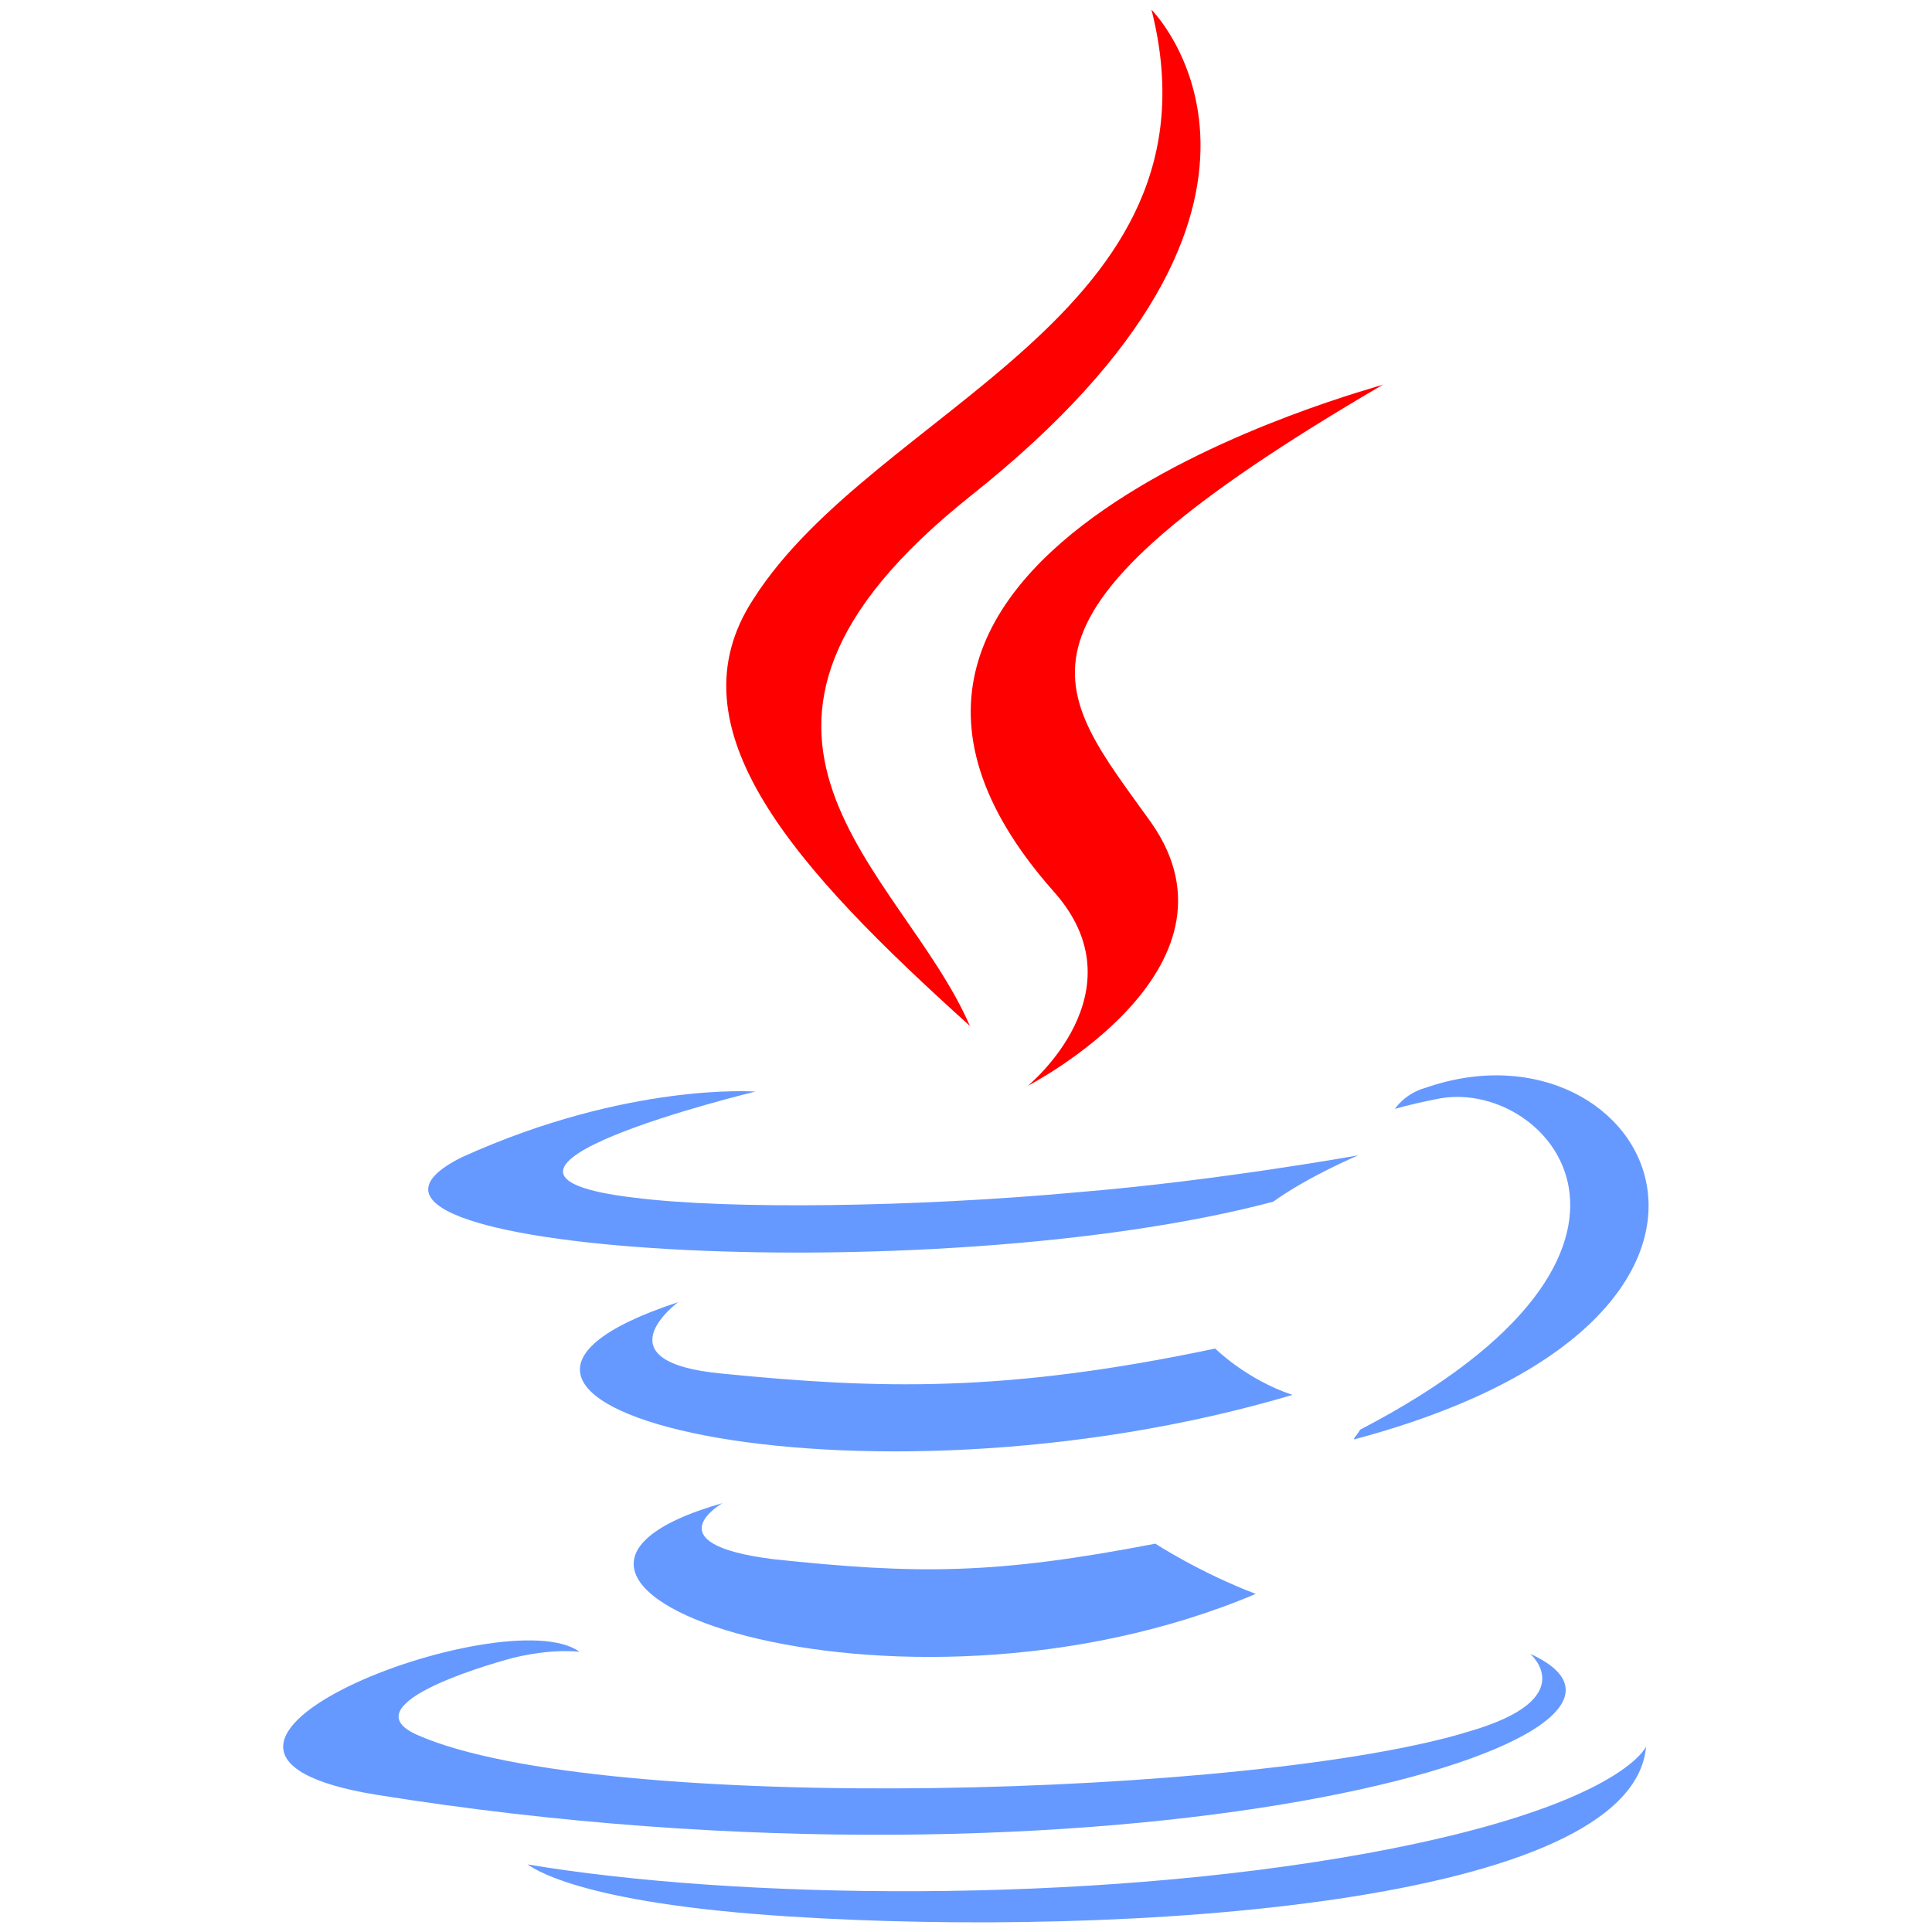
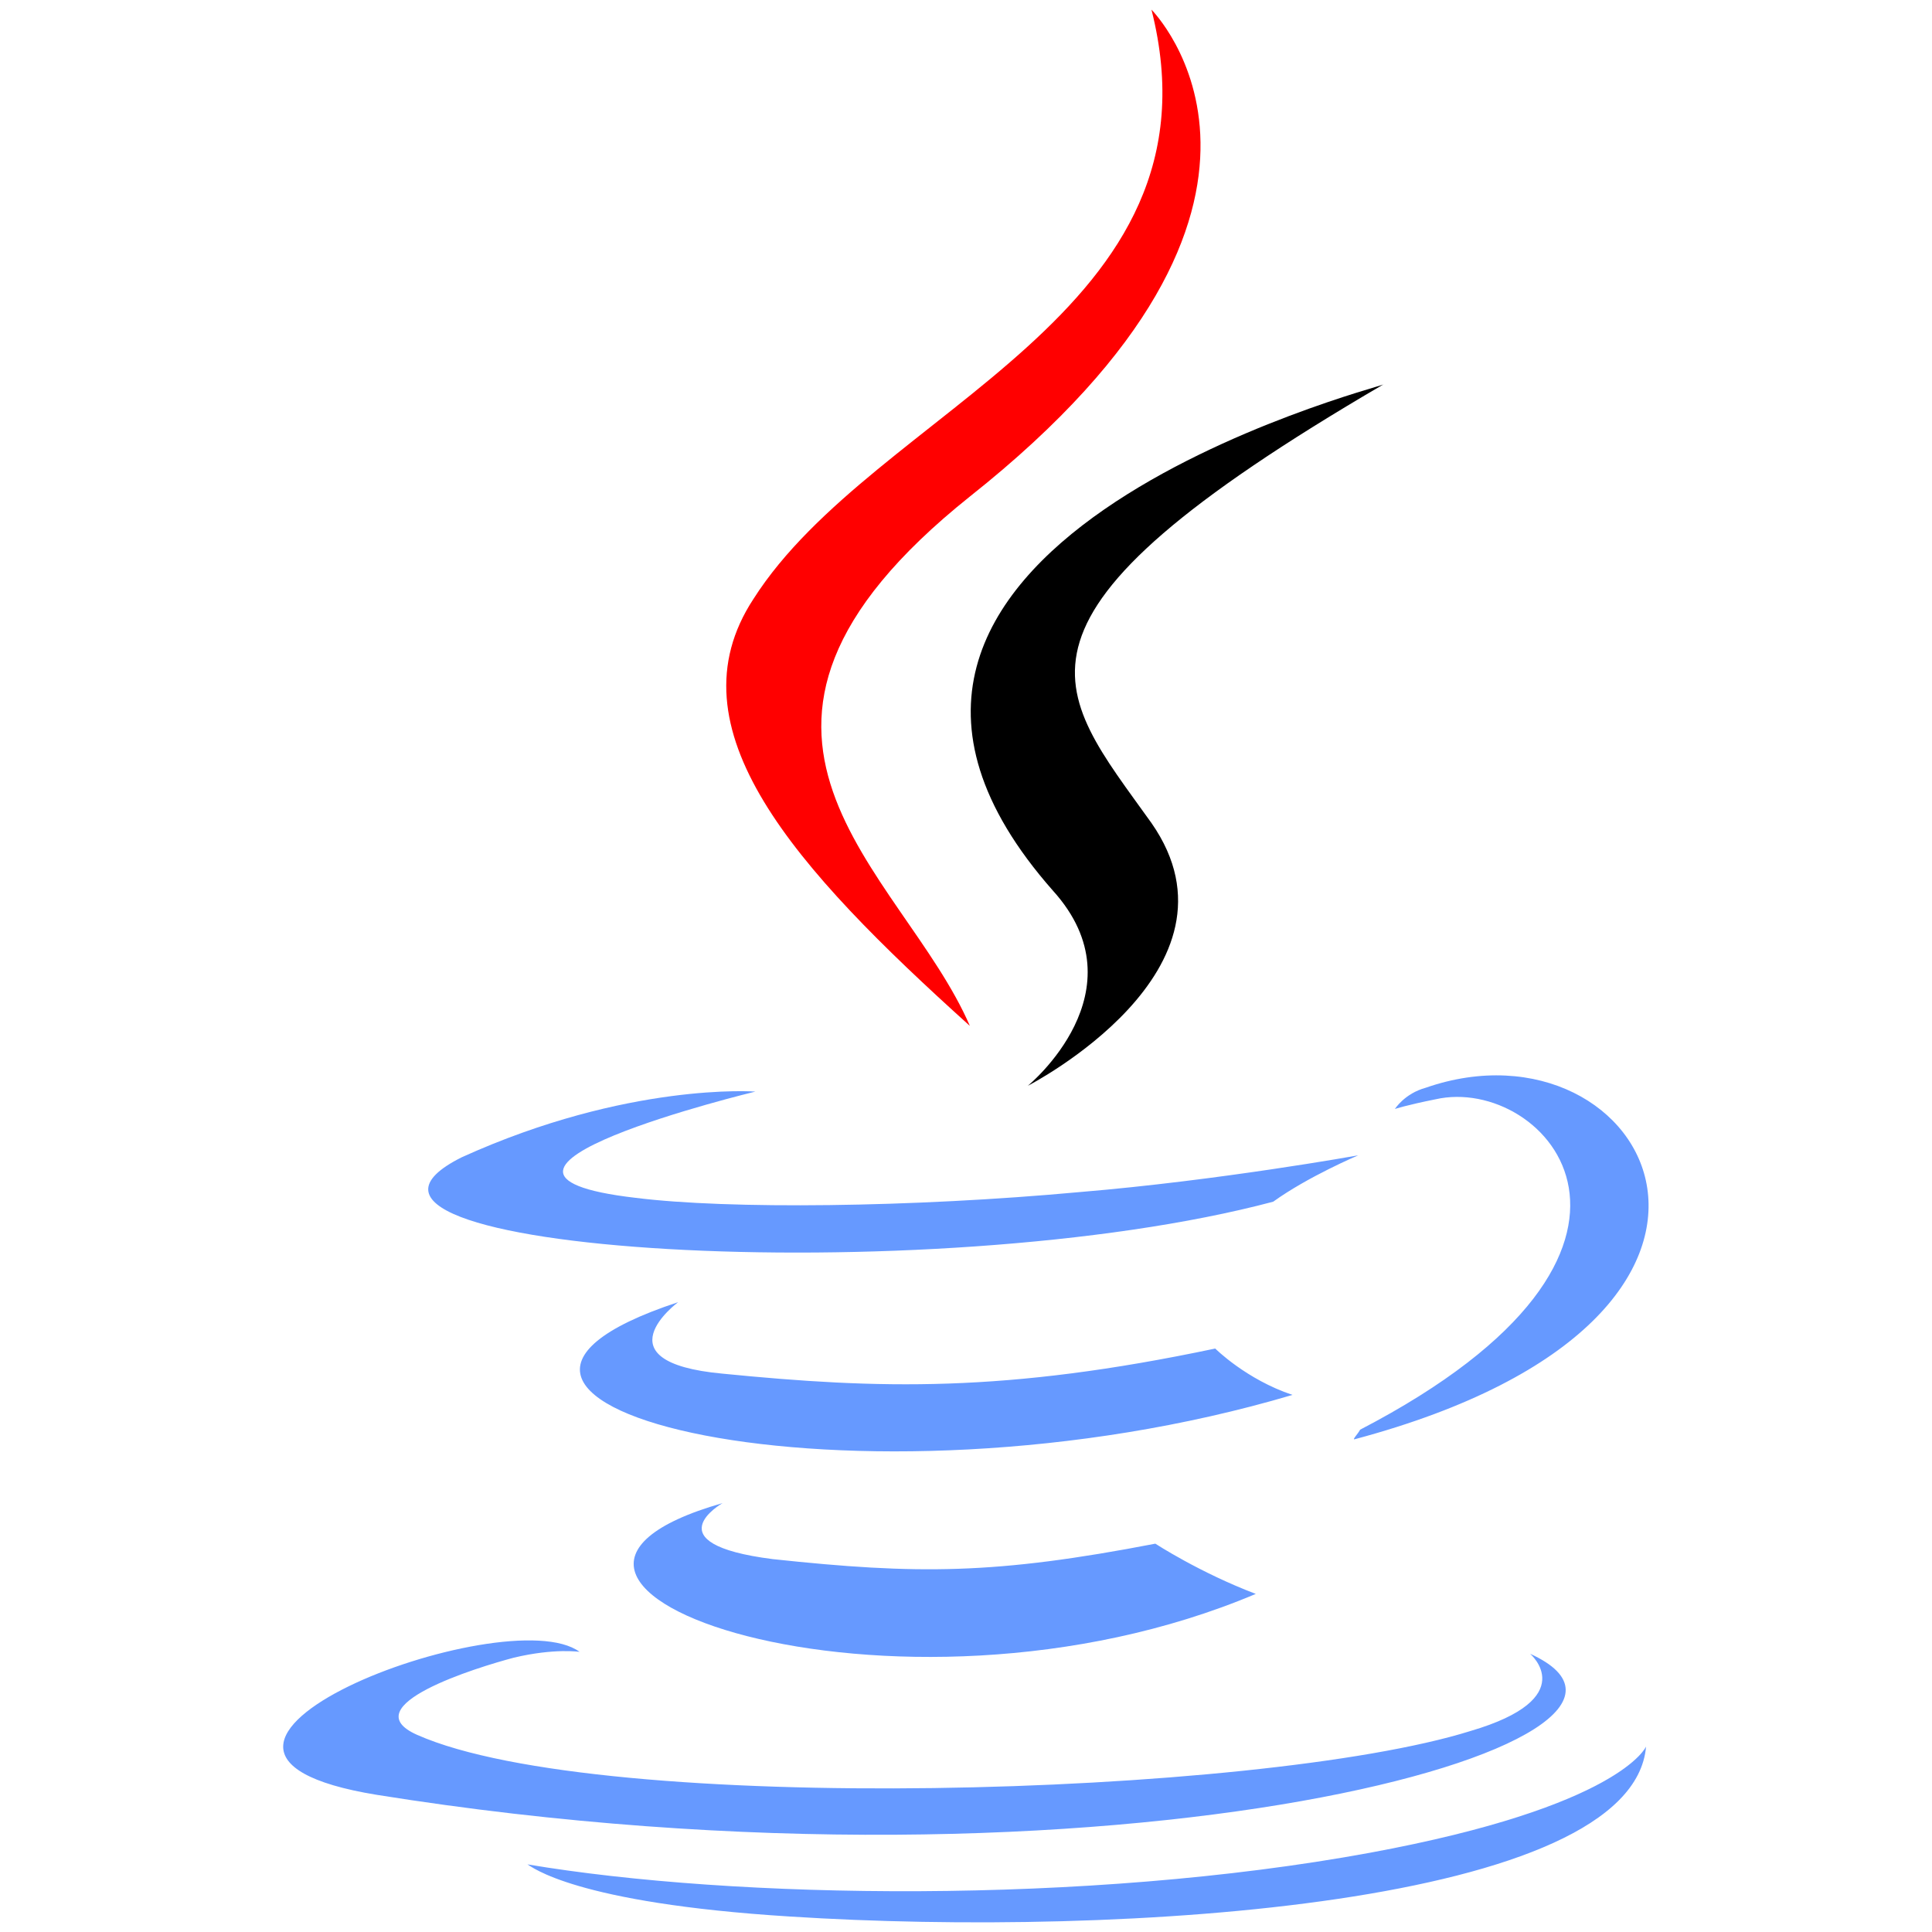
<svg xmlns="http://www.w3.org/2000/svg" t="1744098714048" class="icon" viewBox="0 0 1024 1024" version="1.1" p-id="4667" width="200" height="200">
-   <path d="M558.08 472.064c48.128 53.248-13.312 103.424-13.312 103.424s119.808-61.44 65.536-139.264c-51.2-71.68-91.136-107.52 122.88-232.448 0 1.024-335.872 86.016-175.104 268.288" fill="#FF0000" p-id="4668" />
+   <path d="M558.08 472.064c48.128 53.248-13.312 103.424-13.312 103.424s119.808-61.44 65.536-139.264c-51.2-71.68-91.136-107.52 122.88-232.448 0 1.024-335.872 86.016-175.104 268.288" fill="currentColor" p-id="4668" />
  <path d="M610.304 5.12s101.376 101.376-96.256 258.048C356.352 389.12 478.208 460.8 514.048 543.744 420.864 459.776 354.304 386.048 399.36 317.44 463.872 216.064 651.264 166.912 610.304 5.12" fill="#FF0000" p-id="4669" />
  <path d="M720.896 757.76c183.296-95.232 98.304-188.416 39.936-175.104-15.36 3.072-21.504 5.12-21.504 5.12s5.12-8.192 16.384-11.264c117.76-40.96 207.872 120.832-37.888 186.368-1.024 0 2.048-3.072 3.072-5.12m-337.92 38.912s-37.888 21.504 26.624 29.696c76.8 8.192 117.76 8.192 202.752-8.192 0 0 23.552 15.36 53.248 26.624-191.488 80.896-433.152-5.12-282.624-48.128m-23.552-106.496s-43.008 31.744 23.552 37.888c82.944 8.192 149.504 10.24 261.12-13.312 0 0 16.384 16.384 40.96 24.576-231.424 68.608-490.496 5.12-325.632-49.152" fill="#6699FF" p-id="4670" />
  <path d="M811.008 876.544s27.648 23.552-31.744 40.96c-111.616 34.816-460.8 45.056-558.08 2.048-34.816-15.36 31.744-35.84 51.2-40.96 21.504-5.12 34.816-3.072 34.816-3.072-38.912-28.672-251.904 52.224-107.52 75.776 390.144 62.464 712.704-28.672 611.328-74.752M400.384 578.56s-178.176 43.008-63.488 56.32c49.152 6.144 146.432 5.12 235.52-3.072 73.728-6.144 147.456-19.456 147.456-19.456s-26.624 11.264-45.056 24.576c-181.248 48.128-530.432 26.624-430.08-23.552 88.064-39.936 155.648-34.816 155.648-34.816" fill="#6699FF" p-id="4671" />
  <path d="M418.816 1015.808c176.128 11.264 446.464-6.144 453.632-90.112 0 0-13.312 31.744-146.432 56.32-150.528 27.648-336.896 24.576-446.464 6.144 2.048 1.024 24.576 20.48 139.264 27.648" fill="#6699FF" p-id="4672" />
</svg>
